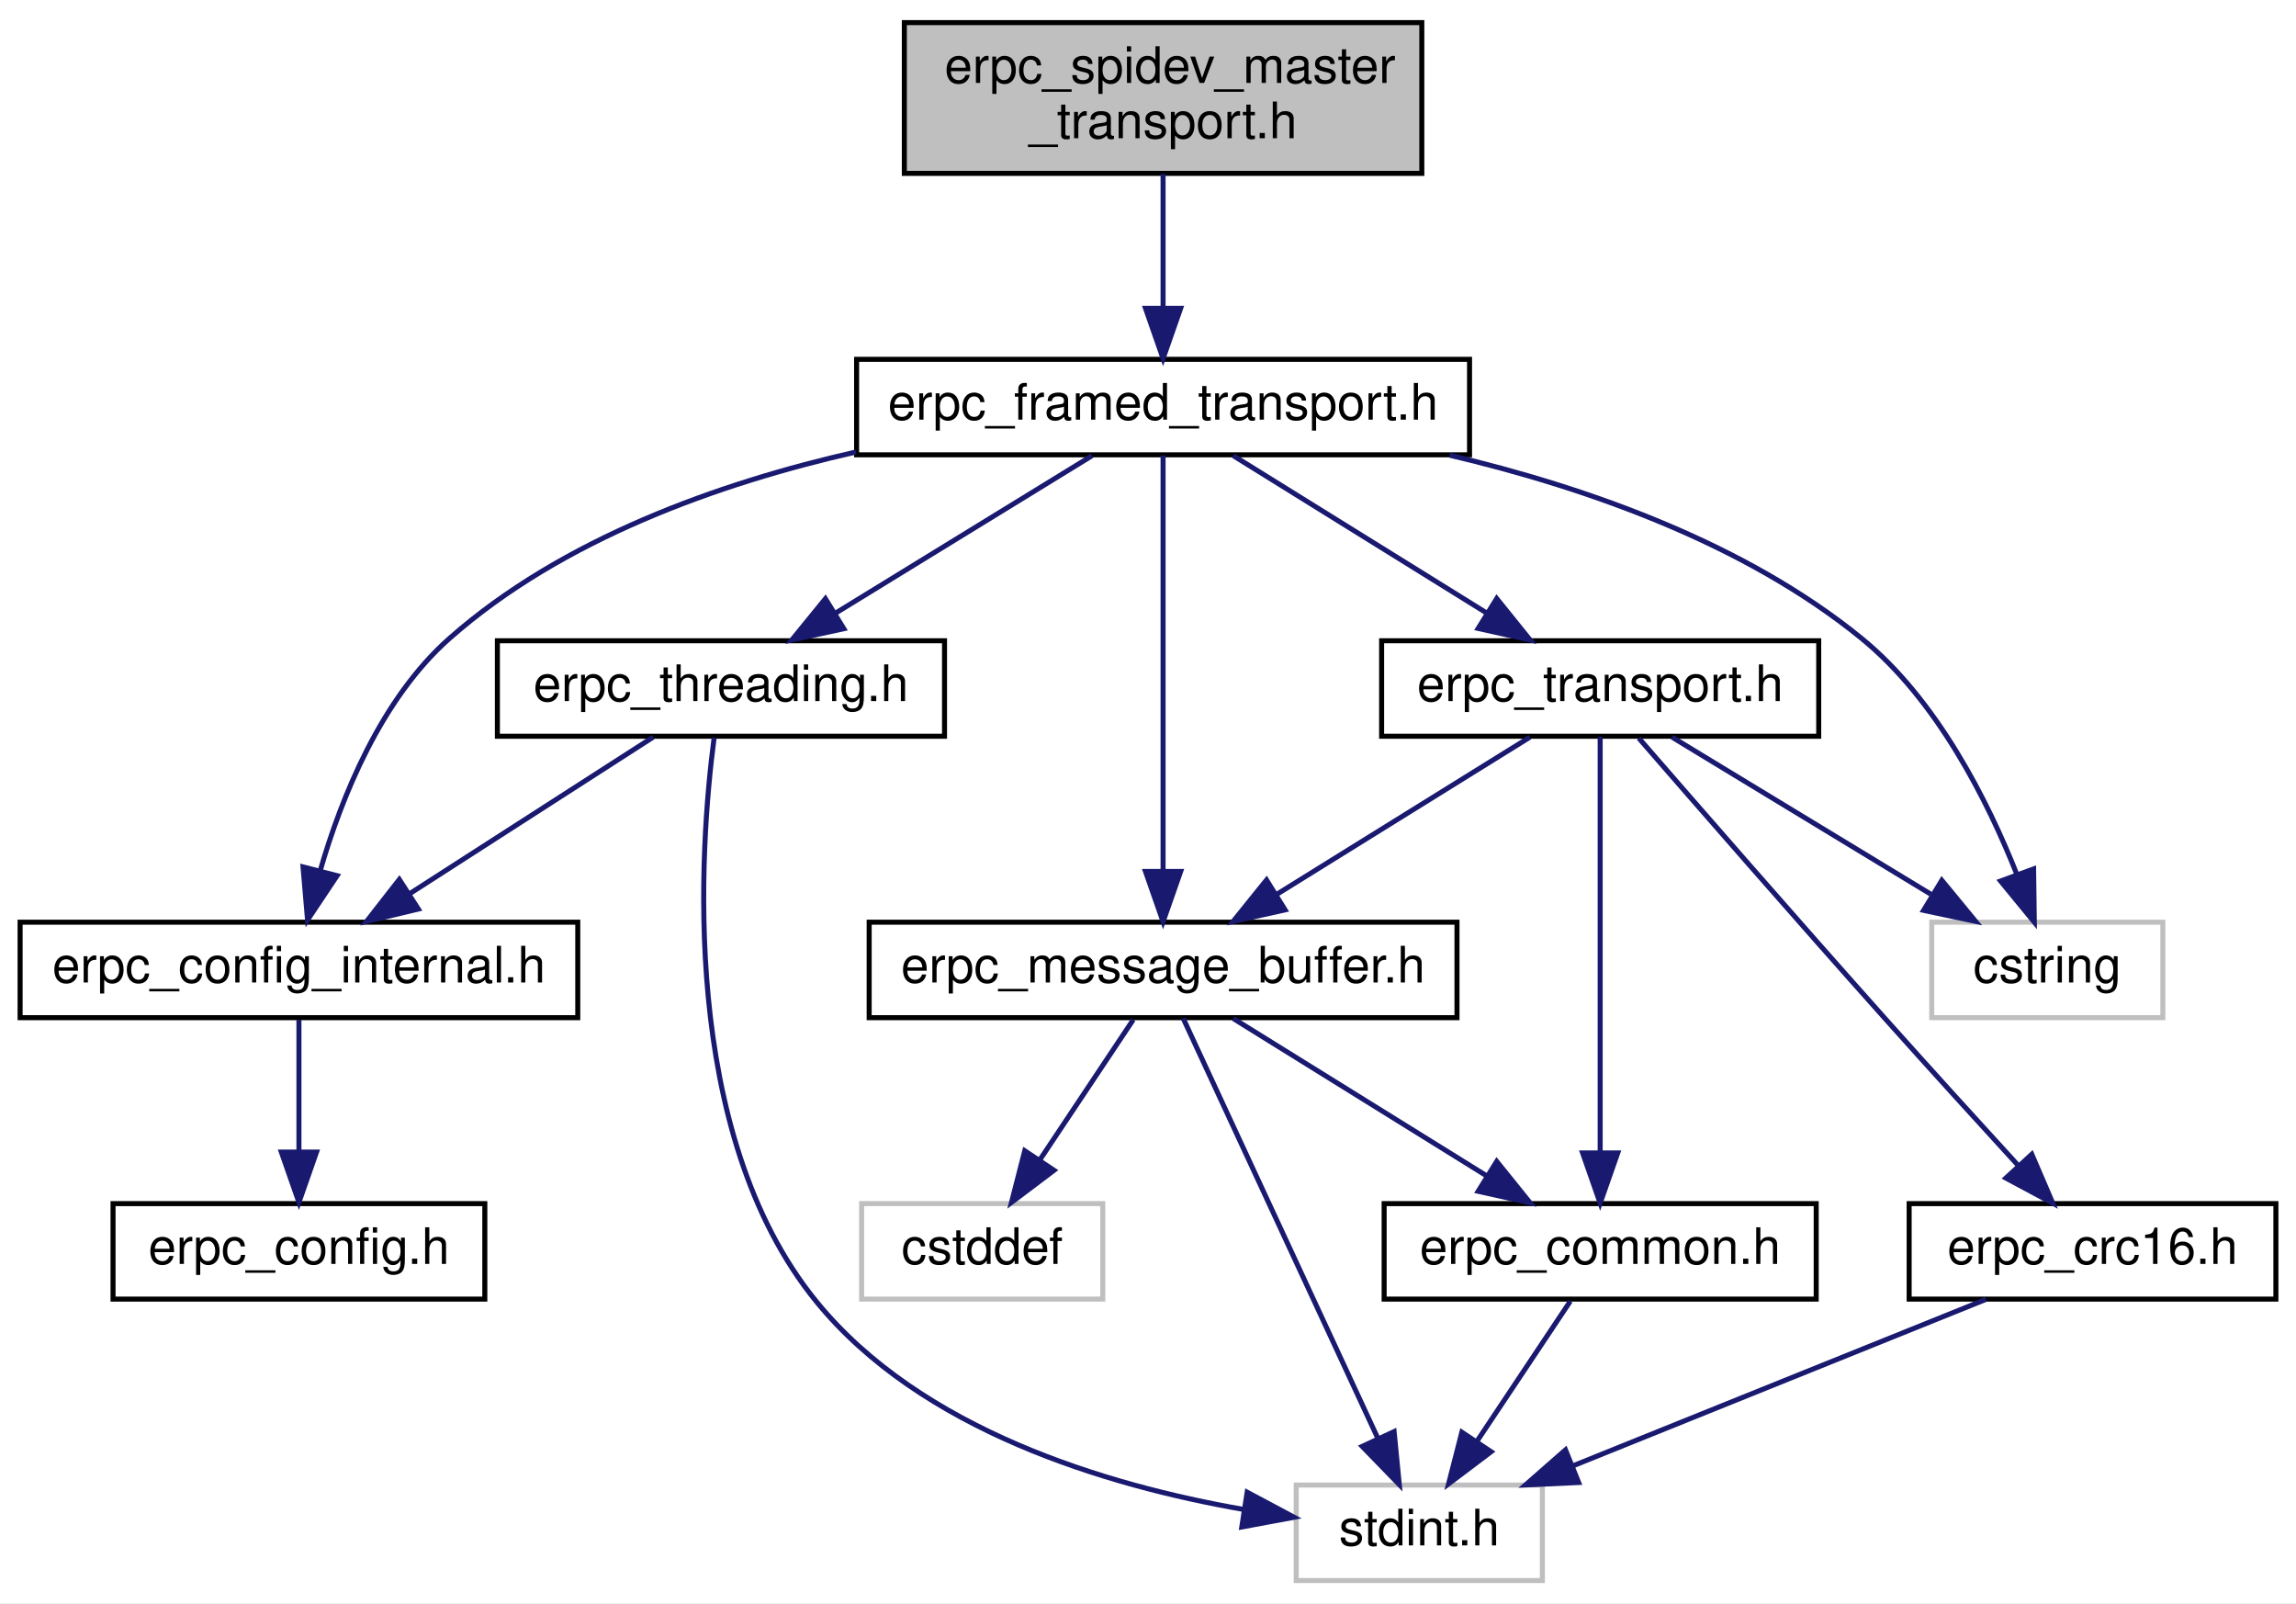
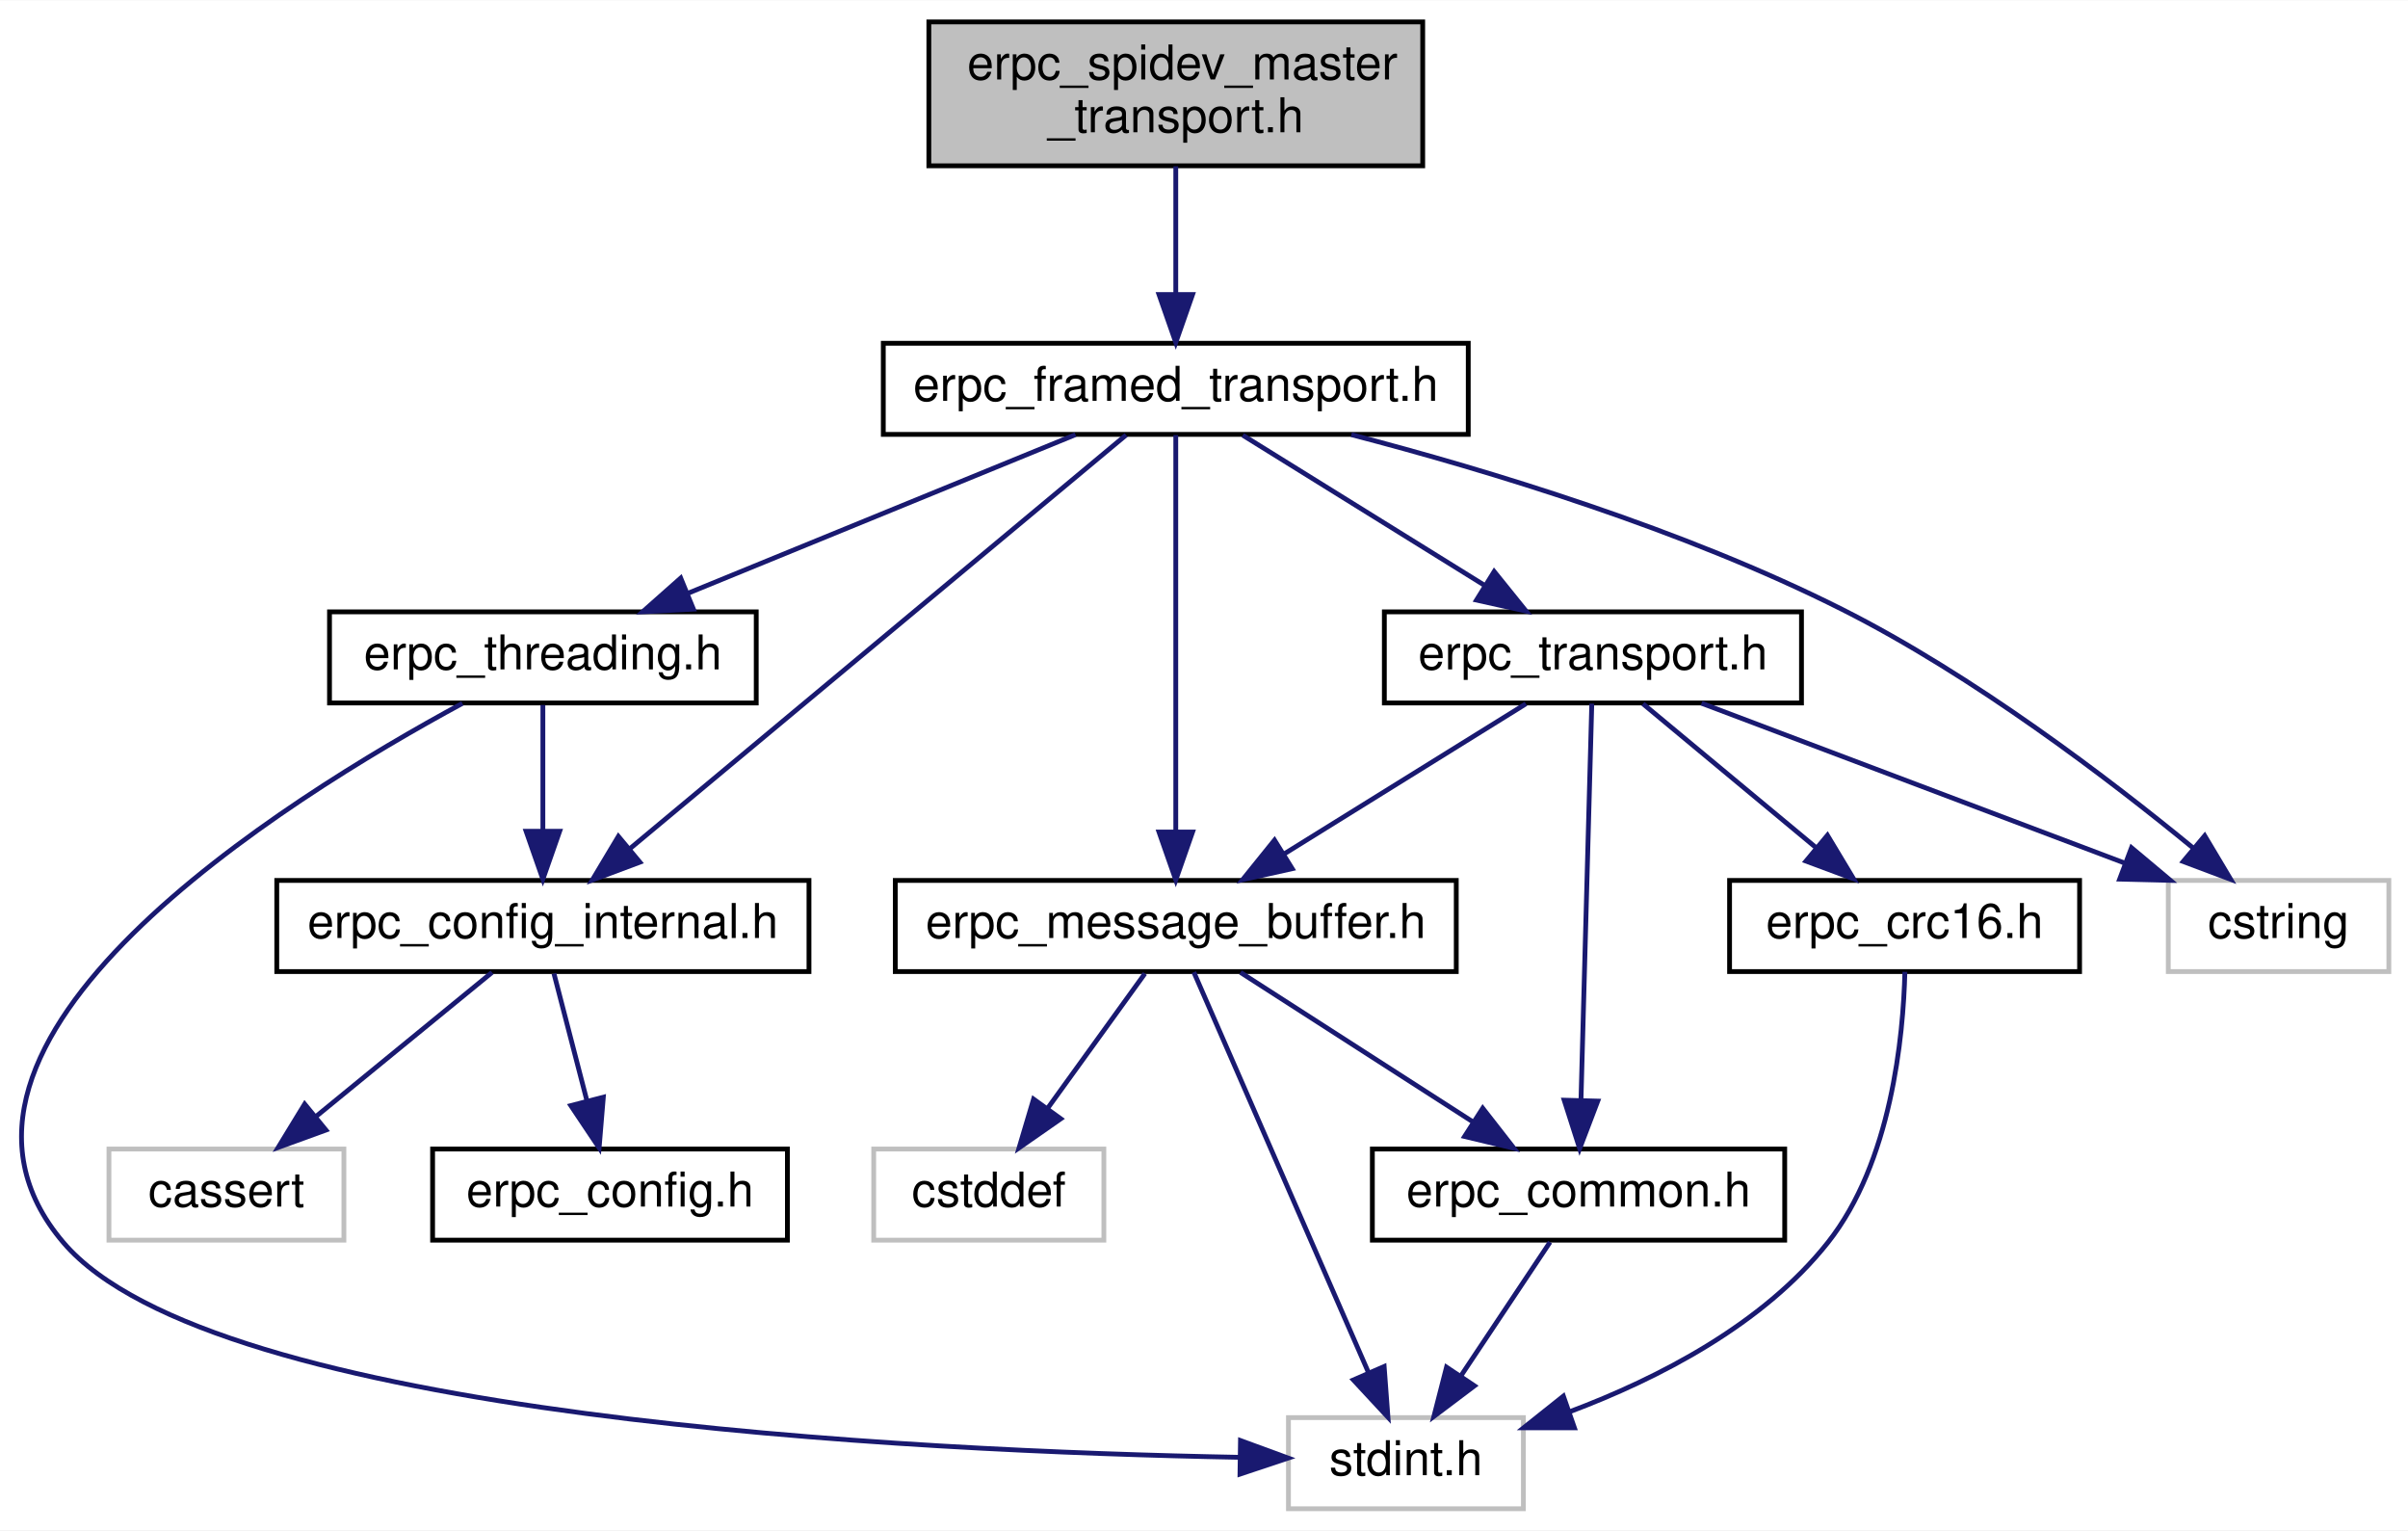
- <svg xmlns="http://www.w3.org/2000/svg" xmlns:xlink="http://www.w3.org/1999/xlink" width="457pt" height="319pt" viewBox="0.00 0.00 457.00 319.00">
+ <svg xmlns="http://www.w3.org/2000/svg" xmlns:xlink="http://www.w3.org/1999/xlink" width="502pt" height="319pt" viewBox="0.00 0.00 502.22 319.00">
  <g id="graph0" class="graph" transform="scale(1 1) rotate(0) translate(4 315)">
-     <polygon fill="white" stroke="none" points="-4,4 -4,-315 453,-315 453,4 -4,4" />
+     <polygon fill="white" stroke="none" points="-4,4 -4,-315 498.224,-315 498.224,4 -4,4" />
    <g id="node1" class="node">
-       <polygon fill="#bfbfbf" stroke="black" points="176,-280.5 176,-310.5 279,-310.5 279,-280.5 176,-280.5" />
-       <text text-anchor="start" x="184" y="-298.5" font-family="Helvetica,sans-Serif" font-size="10.00">erpc_spidev_master</text>
-       <text text-anchor="middle" x="227.5" y="-287.5" font-family="Helvetica,sans-Serif" font-size="10.00">_transport.h</text>
+       <polygon fill="#bfbfbf" stroke="black" points="189.724,-280.5 189.724,-310.5 292.724,-310.5 292.724,-280.5 189.724,-280.5" />
+       <text text-anchor="start" x="197.724" y="-298.5" font-family="Helvetica,sans-Serif" font-size="10.00">erpc_spidev_master</text>
+       <text text-anchor="middle" x="241.224" y="-287.5" font-family="Helvetica,sans-Serif" font-size="10.00">_transport.h</text>
    </g>
    <g id="node2" class="node">
      <g id="a_node2">
        <a xlink:href="erpc__framed__transport_8h.html" target="_top" xlink:title="erpc_framed_transport.h">
-           <polygon fill="white" stroke="black" points="166.5,-224.5 166.5,-243.5 288.5,-243.5 288.5,-224.5 166.5,-224.5" />
-           <text text-anchor="middle" x="227.5" y="-231.5" font-family="Helvetica,sans-Serif" font-size="10.00">erpc_framed_transport.h</text>
+           <polygon fill="white" stroke="black" points="180.224,-224.5 180.224,-243.5 302.224,-243.5 302.224,-224.5 180.224,-224.5" />
+           <text text-anchor="middle" x="241.224" y="-231.5" font-family="Helvetica,sans-Serif" font-size="10.00">erpc_framed_transport.h</text>
        </a>
      </g>
    </g>
    <g id="edge1" class="edge">
-       <path fill="none" stroke="midnightblue" d="M227.5,-280.399C227.5,-272.466 227.5,-262.458 227.5,-253.858" />
-       <polygon fill="midnightblue" stroke="midnightblue" points="231,-253.658 227.5,-243.658 224,-253.658 231,-253.658" />
+       <path fill="none" stroke="midnightblue" d="M241.224,-280.399C241.224,-272.466 241.224,-262.458 241.224,-253.858" />
+       <polygon fill="midnightblue" stroke="midnightblue" points="244.724,-253.658 241.224,-243.658 237.724,-253.658 244.724,-253.658" />
    </g>
    <g id="node3" class="node">
      <g id="a_node3">
        <a xlink:href="erpc__config__internal_8h_source.html" target="_top" xlink:title="erpc_config_internal.h">
-           <polygon fill="white" stroke="black" points="0,-112.5 0,-131.5 111,-131.5 111,-112.5 0,-112.5" />
-           <text text-anchor="middle" x="55.5" y="-119.5" font-family="Helvetica,sans-Serif" font-size="10.00">erpc_config_internal.h</text>
+           <polygon fill="white" stroke="black" points="53.724,-112.5 53.724,-131.5 164.724,-131.5 164.724,-112.5 53.724,-112.5" />
+           <text text-anchor="middle" x="109.224" y="-119.5" font-family="Helvetica,sans-Serif" font-size="10.00">erpc_config_internal.h</text>
        </a>
      </g>
    </g>
    <g id="edge2" class="edge">
-       <path fill="none" stroke="midnightblue" d="M166.378,-225.066C138.997,-218.844 107.904,-207.755 85.5,-188 71.831,-175.948 63.979,-156.378 59.764,-141.856" />
-       <polygon fill="midnightblue" stroke="midnightblue" points="63.095,-140.756 57.214,-131.944 56.316,-142.5 63.095,-140.756" />
+       <path fill="none" stroke="midnightblue" d="M230.866,-224.368C208.504,-205.733 155.463,-161.532 127.385,-138.134" />
+       <polygon fill="midnightblue" stroke="midnightblue" points="129.457,-135.305 119.534,-131.591 124.975,-140.682 129.457,-135.305" />
    </g>
-     <g id="node5" class="node">
-       <g id="a_node5">
+     <g id="node6" class="node">
+       <g id="a_node6">
        <a xlink:href="erpc__message__buffer_8h.html" target="_top" xlink:title="erpc_message_buffer.h">
-           <polygon fill="white" stroke="black" points="169,-112.5 169,-131.5 286,-131.5 286,-112.5 169,-112.5" />
-           <text text-anchor="middle" x="227.5" y="-119.5" font-family="Helvetica,sans-Serif" font-size="10.00">erpc_message_buffer.h</text>
+           <polygon fill="white" stroke="black" points="182.724,-112.5 182.724,-131.5 299.724,-131.5 299.724,-112.5 182.724,-112.5" />
+           <text text-anchor="middle" x="241.224" y="-119.5" font-family="Helvetica,sans-Serif" font-size="10.00">erpc_message_buffer.h</text>
        </a>
      </g>
    </g>
-     <g id="edge4" class="edge">
-       <path fill="none" stroke="midnightblue" d="M227.5,-224.368C227.5,-206.617 227.5,-165.666 227.5,-141.597" />
-       <polygon fill="midnightblue" stroke="midnightblue" points="231,-141.591 227.5,-131.591 224,-141.591 231,-141.591" />
+     <g id="edge5" class="edge">
+       <path fill="none" stroke="midnightblue" d="M241.224,-224.368C241.224,-206.617 241.224,-165.666 241.224,-141.597" />
+       <polygon fill="midnightblue" stroke="midnightblue" points="244.724,-141.591 241.224,-131.591 237.724,-141.591 244.724,-141.591" />
    </g>
-     <g id="node9" class="node">
-       <g id="a_node9">
+     <g id="node10" class="node">
+       <g id="a_node10">
        <a xlink:href="erpc__transport_8h.html" target="_top" xlink:title="erpc_transport.h">
-           <polygon fill="white" stroke="black" points="271,-168.5 271,-187.5 358,-187.5 358,-168.5 271,-168.5" />
-           <text text-anchor="middle" x="314.5" y="-175.5" font-family="Helvetica,sans-Serif" font-size="10.00">erpc_transport.h</text>
+           <polygon fill="white" stroke="black" points="284.724,-168.5 284.724,-187.5 371.724,-187.5 371.724,-168.5 284.724,-168.5" />
+           <text text-anchor="middle" x="328.224" y="-175.5" font-family="Helvetica,sans-Serif" font-size="10.00">erpc_transport.h</text>
        </a>
      </g>
    </g>
-     <g id="edge9" class="edge">
-       <path fill="none" stroke="midnightblue" d="M241.478,-224.324C255.05,-215.9 275.88,-202.971 291.825,-193.074" />
-       <polygon fill="midnightblue" stroke="midnightblue" points="293.906,-195.902 300.557,-187.655 290.214,-189.954 293.906,-195.902" />
-     </g>
-     <g id="node11" class="node">
-       <polygon fill="white" stroke="#bfbfbf" points="380.5,-112.5 380.5,-131.5 426.5,-131.5 426.5,-112.5 380.5,-112.5" />
-       <text text-anchor="middle" x="403.5" y="-119.5" font-family="Helvetica,sans-Serif" font-size="10.00">cstring</text>
-     </g>
-     <g id="edge15" class="edge">
-       <path fill="none" stroke="midnightblue" d="M284.548,-224.422C311.675,-218.025 343.189,-206.975 366.5,-188 381.573,-175.731 391.668,-155.59 397.454,-140.975" />
-       <polygon fill="midnightblue" stroke="midnightblue" points="400.771,-142.096 400.915,-131.502 394.196,-139.694 400.771,-142.096" />
+     <g id="edge10" class="edge">
+       <path fill="none" stroke="midnightblue" d="M255.202,-224.324C268.774,-215.9 289.604,-202.971 305.549,-193.074" />
+       <polygon fill="midnightblue" stroke="midnightblue" points="307.63,-195.902 314.281,-187.655 303.938,-189.954 307.63,-195.902" />
    </g>
    <g id="node12" class="node">
-       <g id="a_node12">
+       <polygon fill="white" stroke="#bfbfbf" points="448.224,-112.5 448.224,-131.5 494.224,-131.5 494.224,-112.5 448.224,-112.5" />
+       <text text-anchor="middle" x="471.224" y="-119.5" font-family="Helvetica,sans-Serif" font-size="10.00">cstring</text>
+     </g>
+     <g id="edge16" class="edge">
+       <path fill="none" stroke="midnightblue" d="M277.841,-224.444C306.591,-216.955 347.151,-204.662 380.224,-188 407.641,-174.188 435.907,-152.639 453.513,-138.182" />
+       <polygon fill="midnightblue" stroke="midnightblue" points="455.819,-140.816 461.249,-131.719 451.331,-135.444 455.819,-140.816" />
+     </g>
+     <g id="node13" class="node">
+       <g id="a_node13">
        <a xlink:href="erpc__threading_8h.html" target="_top" xlink:title="erpc_threading.h">
-           <polygon fill="white" stroke="black" points="95,-168.5 95,-187.5 184,-187.5 184,-168.5 95,-168.5" />
-           <text text-anchor="middle" x="139.5" y="-175.5" font-family="Helvetica,sans-Serif" font-size="10.00">erpc_threading.h</text>
+           <polygon fill="white" stroke="black" points="64.724,-168.5 64.724,-187.5 153.724,-187.5 153.724,-168.5 64.724,-168.5" />
+           <text text-anchor="middle" x="109.224" y="-175.5" font-family="Helvetica,sans-Serif" font-size="10.00">erpc_threading.h</text>
        </a>
      </g>
    </g>
-     <g id="edge16" class="edge">
-       <path fill="none" stroke="midnightblue" d="M213.361,-224.324C199.634,-215.9 178.564,-202.971 162.436,-193.074" />
-       <polygon fill="midnightblue" stroke="midnightblue" points="163.957,-189.902 153.604,-187.655 160.296,-195.868 163.957,-189.902" />
+     <g id="edge17" class="edge">
+       <path fill="none" stroke="midnightblue" d="M220.308,-224.444C198.488,-215.517 164.074,-201.439 139.332,-191.317" />
+       <polygon fill="midnightblue" stroke="midnightblue" points="140.623,-188.063 130.042,-187.516 137.972,-194.542 140.623,-188.063" />
    </g>
    <g id="node4" class="node">
      <g id="a_node4">
        <a xlink:href="erpc__config_8h.html" target="_top" xlink:title="erpc_config.h">
-           <polygon fill="white" stroke="black" points="18.5,-56.5 18.5,-75.5 92.5,-75.5 92.5,-56.5 18.5,-56.5" />
-           <text text-anchor="middle" x="55.5" y="-63.5" font-family="Helvetica,sans-Serif" font-size="10.00">erpc_config.h</text>
+           <polygon fill="white" stroke="black" points="86.224,-56.5 86.224,-75.5 160.224,-75.5 160.224,-56.5 86.224,-56.5" />
+           <text text-anchor="middle" x="123.224" y="-63.5" font-family="Helvetica,sans-Serif" font-size="10.00">erpc_config.h</text>
        </a>
      </g>
    </g>
    <g id="edge3" class="edge">
-       <path fill="none" stroke="midnightblue" d="M55.5,-112.083C55.5,-105.006 55.5,-94.861 55.5,-85.987" />
-       <polygon fill="midnightblue" stroke="midnightblue" points="59,-85.751 55.5,-75.751 52,-85.751 59,-85.751" />
+       <path fill="none" stroke="midnightblue" d="M111.536,-112.083C113.391,-104.927 116.059,-94.635 118.378,-85.691" />
+       <polygon fill="midnightblue" stroke="midnightblue" points="121.833,-86.309 120.955,-75.751 115.057,-84.553 121.833,-86.309" />
    </g>
-     <g id="node6" class="node">
-       <g id="a_node6">
+     <g id="node5" class="node">
+       <polygon fill="white" stroke="#bfbfbf" points="18.724,-56.5 18.724,-75.5 67.724,-75.5 67.724,-56.5 18.724,-56.5" />
+       <text text-anchor="middle" x="43.224" y="-63.5" font-family="Helvetica,sans-Serif" font-size="10.00">cassert</text>
+     </g>
+     <g id="edge4" class="edge">
+       <path fill="none" stroke="midnightblue" d="M98.62,-112.324C88.768,-104.263 73.873,-92.076 62.009,-82.37" />
+       <polygon fill="midnightblue" stroke="midnightblue" points="63.977,-79.457 54.021,-75.834 59.544,-84.875 63.977,-79.457" />
+     </g>
+     <g id="node7" class="node">
+       <g id="a_node7">
        <a xlink:href="erpc__common_8h_source.html" target="_top" xlink:title="erpc_common.h">
-           <polygon fill="white" stroke="black" points="271.5,-56.5 271.5,-75.5 357.5,-75.5 357.5,-56.5 271.5,-56.5" />
-           <text text-anchor="middle" x="314.5" y="-63.5" font-family="Helvetica,sans-Serif" font-size="10.00">erpc_common.h</text>
+           <polygon fill="white" stroke="black" points="282.224,-56.5 282.224,-75.5 368.224,-75.5 368.224,-56.5 282.224,-56.5" />
+           <text text-anchor="middle" x="325.224" y="-63.5" font-family="Helvetica,sans-Serif" font-size="10.00">erpc_common.h</text>
        </a>
      </g>
    </g>
-     <g id="edge5" class="edge">
-       <path fill="none" stroke="midnightblue" d="M241.478,-112.324C255.05,-103.9 275.88,-90.971 291.825,-81.074" />
-       <polygon fill="midnightblue" stroke="midnightblue" points="293.906,-83.902 300.557,-75.654 290.214,-77.954 293.906,-83.902" />
+     <g id="edge6" class="edge">
+       <path fill="none" stroke="midnightblue" d="M254.72,-112.324C267.824,-103.9 287.936,-90.971 303.331,-81.074" />
+       <polygon fill="midnightblue" stroke="midnightblue" points="305.242,-84.006 311.761,-75.654 301.457,-78.118 305.242,-84.006" />
    </g>
-     <g id="node7" class="node">
-       <polygon fill="white" stroke="#bfbfbf" points="254,-0.5 254,-19.5 303,-19.5 303,-0.5 254,-0.5" />
-       <text text-anchor="middle" x="278.5" y="-7.5" font-family="Helvetica,sans-Serif" font-size="10.00">stdint.h</text>
+     <g id="node8" class="node">
+       <polygon fill="white" stroke="#bfbfbf" points="264.724,-0.5 264.724,-19.5 313.724,-19.5 313.724,-0.5 264.724,-0.5" />
+       <text text-anchor="middle" x="289.224" y="-7.5" font-family="Helvetica,sans-Serif" font-size="10.00">stdint.h</text>
+     </g>
+     <g id="edge9" class="edge">
+       <path fill="none" stroke="midnightblue" d="M244.99,-112.368C252.807,-94.456 270.93,-52.923 281.392,-28.948" />
+       <polygon fill="midnightblue" stroke="midnightblue" points="284.683,-30.157 285.475,-19.591 278.268,-27.357 284.683,-30.157" />
+     </g>
+     <g id="node9" class="node">
+       <polygon fill="white" stroke="#bfbfbf" points="178.224,-56.5 178.224,-75.5 226.224,-75.5 226.224,-56.5 178.224,-56.5" />
+       <text text-anchor="middle" x="202.224" y="-63.5" font-family="Helvetica,sans-Serif" font-size="10.00">cstddef</text>
    </g>
    <g id="edge8" class="edge">
-       <path fill="none" stroke="midnightblue" d="M231.502,-112.368C239.807,-94.456 259.063,-52.923 270.179,-28.948" />
-       <polygon fill="midnightblue" stroke="midnightblue" points="273.486,-30.136 274.517,-19.591 267.135,-27.192 273.486,-30.136" />
-     </g>
-     <g id="node8" class="node">
-       <polygon fill="white" stroke="#bfbfbf" points="167.5,-56.5 167.5,-75.5 215.5,-75.5 215.5,-56.5 167.5,-56.5" />
-       <text text-anchor="middle" x="191.5" y="-63.5" font-family="Helvetica,sans-Serif" font-size="10.00">cstddef</text>
+       <path fill="none" stroke="midnightblue" d="M234.784,-112.083C229.275,-104.455 221.193,-93.264 214.459,-83.941" />
+       <polygon fill="midnightblue" stroke="midnightblue" points="217.237,-81.809 208.544,-75.751 211.562,-85.907 217.237,-81.809" />
    </g>
    <g id="edge7" class="edge">
-       <path fill="none" stroke="midnightblue" d="M221.555,-112.083C216.523,-104.534 209.163,-93.495 202.987,-84.23" />
-       <polygon fill="midnightblue" stroke="midnightblue" points="205.793,-82.13 197.334,-75.751 199.969,-86.013 205.793,-82.13" />
+       <path fill="none" stroke="midnightblue" d="M319.279,-56.083C314.247,-48.534 306.887,-37.495 300.71,-28.23" />
+       <polygon fill="midnightblue" stroke="midnightblue" points="303.517,-26.13 295.058,-19.751 297.693,-30.013 303.517,-26.13" />
    </g>
-     <g id="edge6" class="edge">
-       <path fill="none" stroke="midnightblue" d="M308.555,-56.083C303.523,-48.534 296.163,-37.495 289.987,-28.23" />
-       <polygon fill="midnightblue" stroke="midnightblue" points="292.793,-26.13 284.334,-19.751 286.969,-30.013 292.793,-26.13" />
+     <g id="edge14" class="edge">
+       <path fill="none" stroke="midnightblue" d="M314.246,-168.324C300.674,-159.9 279.844,-146.971 263.899,-137.074" />
+       <polygon fill="midnightblue" stroke="midnightblue" points="265.51,-133.954 255.167,-131.655 261.818,-139.902 265.51,-133.954" />
    </g>
-     <g id="edge13" class="edge">
-       <path fill="none" stroke="midnightblue" d="M300.522,-168.324C286.95,-159.9 266.12,-146.971 250.175,-137.074" />
-       <polygon fill="midnightblue" stroke="midnightblue" points="251.786,-133.954 241.443,-131.655 248.094,-139.902 251.786,-133.954" />
+     <g id="edge11" class="edge">
+       <path fill="none" stroke="midnightblue" d="M327.989,-168.368C327.504,-150.617 326.388,-109.666 325.731,-85.597" />
+       <polygon fill="midnightblue" stroke="midnightblue" points="329.23,-85.492 325.458,-75.591 322.232,-85.683 329.23,-85.492" />
    </g>
-     <g id="edge10" class="edge">
-       <path fill="none" stroke="midnightblue" d="M314.5,-168.368C314.5,-150.617 314.5,-109.666 314.5,-85.597" />
-       <polygon fill="midnightblue" stroke="midnightblue" points="318,-85.591 314.5,-75.591 311,-85.591 318,-85.591" />
-     </g>
-     <g id="node10" class="node">
-       <g id="a_node10">
+     <g id="node11" class="node">
+       <g id="a_node11">
        <a xlink:href="erpc__crc16_8h.html" target="_top" xlink:title="erpc_crc16.h">
-           <polygon fill="white" stroke="black" points="376,-56.5 376,-75.5 449,-75.5 449,-56.5 376,-56.5" />
-           <text text-anchor="middle" x="412.5" y="-63.5" font-family="Helvetica,sans-Serif" font-size="10.00">erpc_crc16.h</text>
+           <polygon fill="white" stroke="black" points="356.724,-112.5 356.724,-131.5 429.724,-131.5 429.724,-112.5 356.724,-112.5" />
+           <text text-anchor="middle" x="393.224" y="-119.5" font-family="Helvetica,sans-Serif" font-size="10.00">erpc_crc16.h</text>
        </a>
      </g>
    </g>
-     <g id="edge11" class="edge">
-       <path fill="none" stroke="midnightblue" d="M322.191,-168.122C333.093,-155.563 353.695,-131.919 371.5,-112 380.147,-102.326 389.929,-91.582 397.77,-83.019" />
-       <polygon fill="midnightblue" stroke="midnightblue" points="400.41,-85.318 404.591,-75.583 395.252,-80.586 400.41,-85.318" />
+     <g id="edge12" class="edge">
+       <path fill="none" stroke="midnightblue" d="M338.667,-168.324C348.37,-160.263 363.039,-148.077 374.724,-138.369" />
+       <polygon fill="midnightblue" stroke="midnightblue" points="377.135,-140.916 382.591,-131.834 372.662,-135.532 377.135,-140.916" />
    </g>
-     <g id="edge14" class="edge">
-       <path fill="none" stroke="midnightblue" d="M328.799,-168.324C342.683,-159.9 363.992,-146.971 380.304,-137.074" />
-       <polygon fill="midnightblue" stroke="midnightblue" points="382.502,-139.834 389.236,-131.655 378.871,-133.85 382.502,-139.834" />
+     <g id="edge15" class="edge">
+       <path fill="none" stroke="midnightblue" d="M350.883,-168.444C374.626,-159.478 412.133,-145.314 438.962,-135.183" />
+       <polygon fill="midnightblue" stroke="midnightblue" points="440.552,-138.324 448.671,-131.516 438.08,-131.775 440.552,-138.324" />
    </g>
-     <g id="edge12" class="edge">
-       <path fill="none" stroke="midnightblue" d="M391.267,-56.444C369.116,-47.517 334.181,-33.439 309.064,-23.317" />
-       <polygon fill="midnightblue" stroke="midnightblue" points="310.217,-20.008 299.633,-19.516 307.6,-26.501 310.217,-20.008" />
-     </g>
-     <g id="edge17" class="edge">
-       <path fill="none" stroke="midnightblue" d="M126.004,-168.324C112.9,-159.9 92.788,-146.971 77.393,-137.074" />
-       <polygon fill="midnightblue" stroke="midnightblue" points="79.267,-134.118 68.963,-131.655 75.482,-140.006 79.267,-134.118" />
+     <g id="edge13" class="edge">
+       <path fill="none" stroke="midnightblue" d="M393.289,-112.446C392.956,-99.009 390.498,-72.765 377.224,-56 363.68,-38.895 341.882,-27.68 323.369,-20.724" />
+       <polygon fill="midnightblue" stroke="midnightblue" points="324.369,-17.366 313.774,-17.377 322.063,-23.976 324.369,-17.366" />
    </g>
    <g id="edge18" class="edge">
-       <path fill="none" stroke="midnightblue" d="M138.141,-168.213C135.3,-146.496 131.092,-89.624 158.5,-56 179.317,-30.461 216.203,-19.411 243.602,-14.633" />
-       <polygon fill="midnightblue" stroke="midnightblue" points="244.237,-18.077 253.586,-13.092 243.169,-11.159 244.237,-18.077" />
+       <path fill="none" stroke="midnightblue" d="M109.224,-168.083C109.224,-161.006 109.224,-150.861 109.224,-141.986" />
+       <polygon fill="midnightblue" stroke="midnightblue" points="112.724,-141.751 109.224,-131.751 105.724,-141.751 112.724,-141.751" />
+     </g>
+     <g id="edge19" class="edge">
+       <path fill="none" stroke="midnightblue" d="M92.44,-168.418C55.605,-148.508 -26.304,-97.694 9.224,-56 40.369,-19.45 186.619,-12.473 254.477,-11.223" />
+       <polygon fill="midnightblue" stroke="midnightblue" points="254.72,-14.719 264.666,-11.067 254.613,-7.72 254.72,-14.719" />
    </g>
  </g>
</svg>
